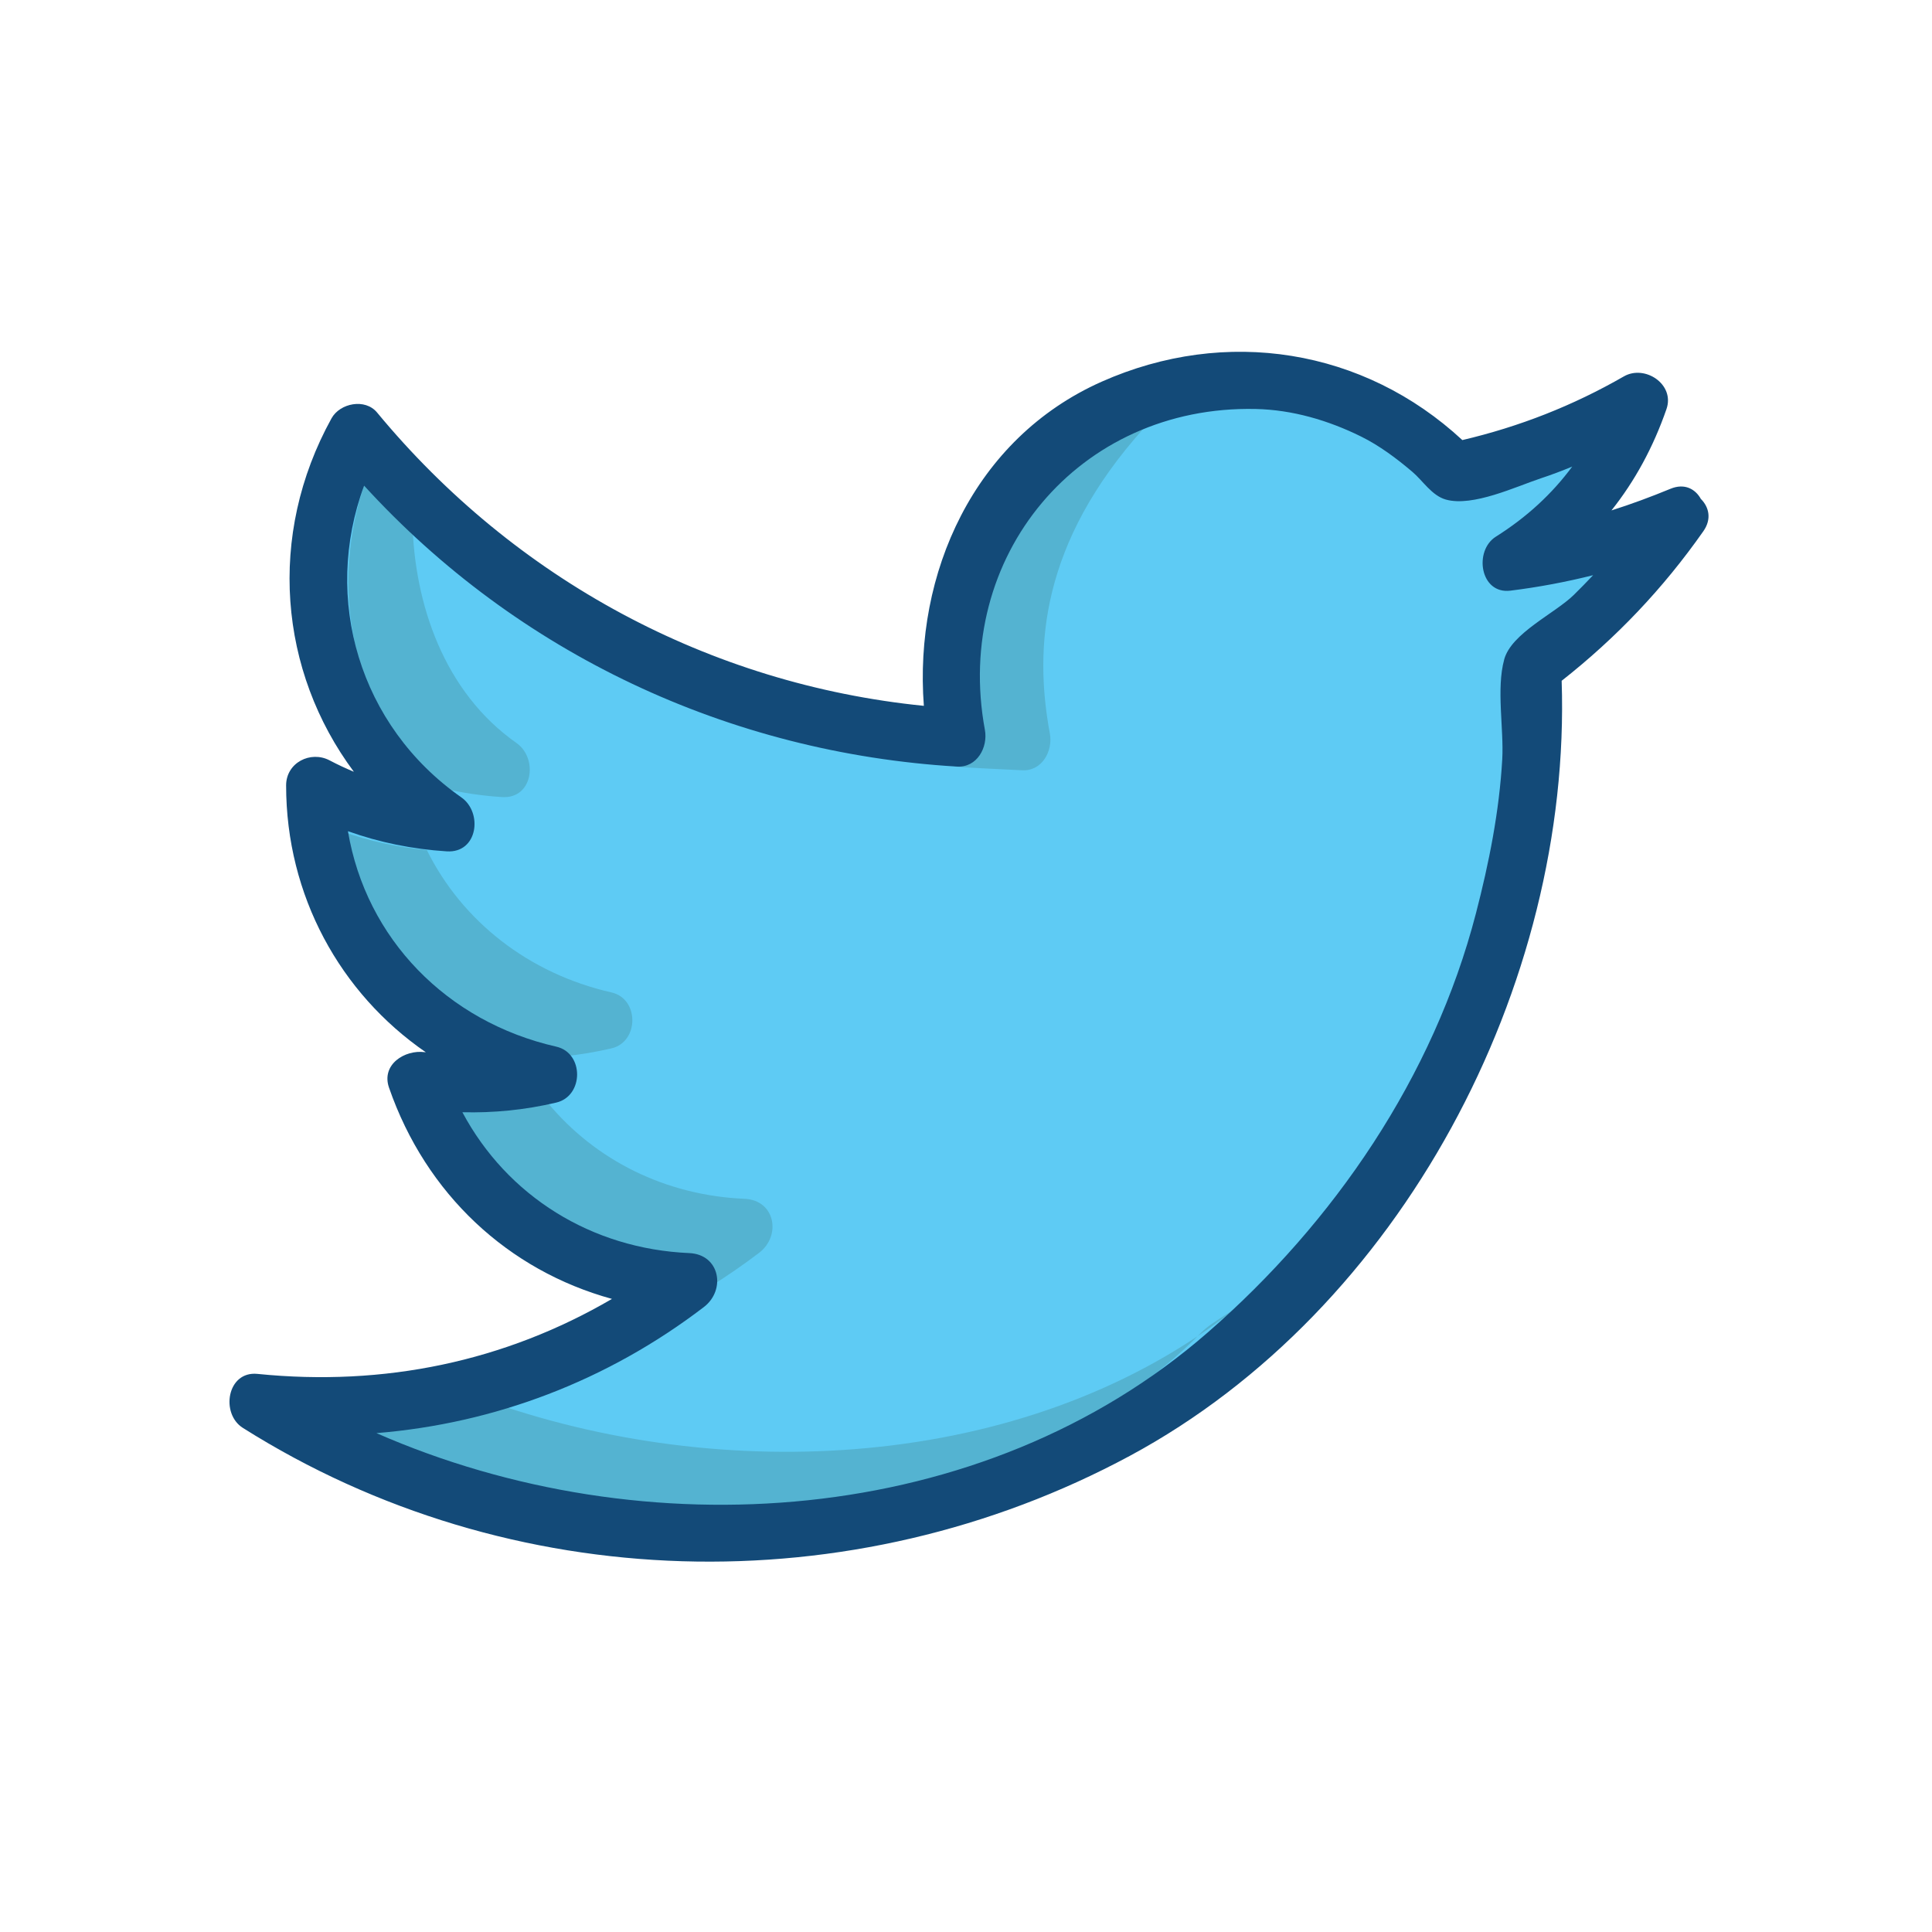
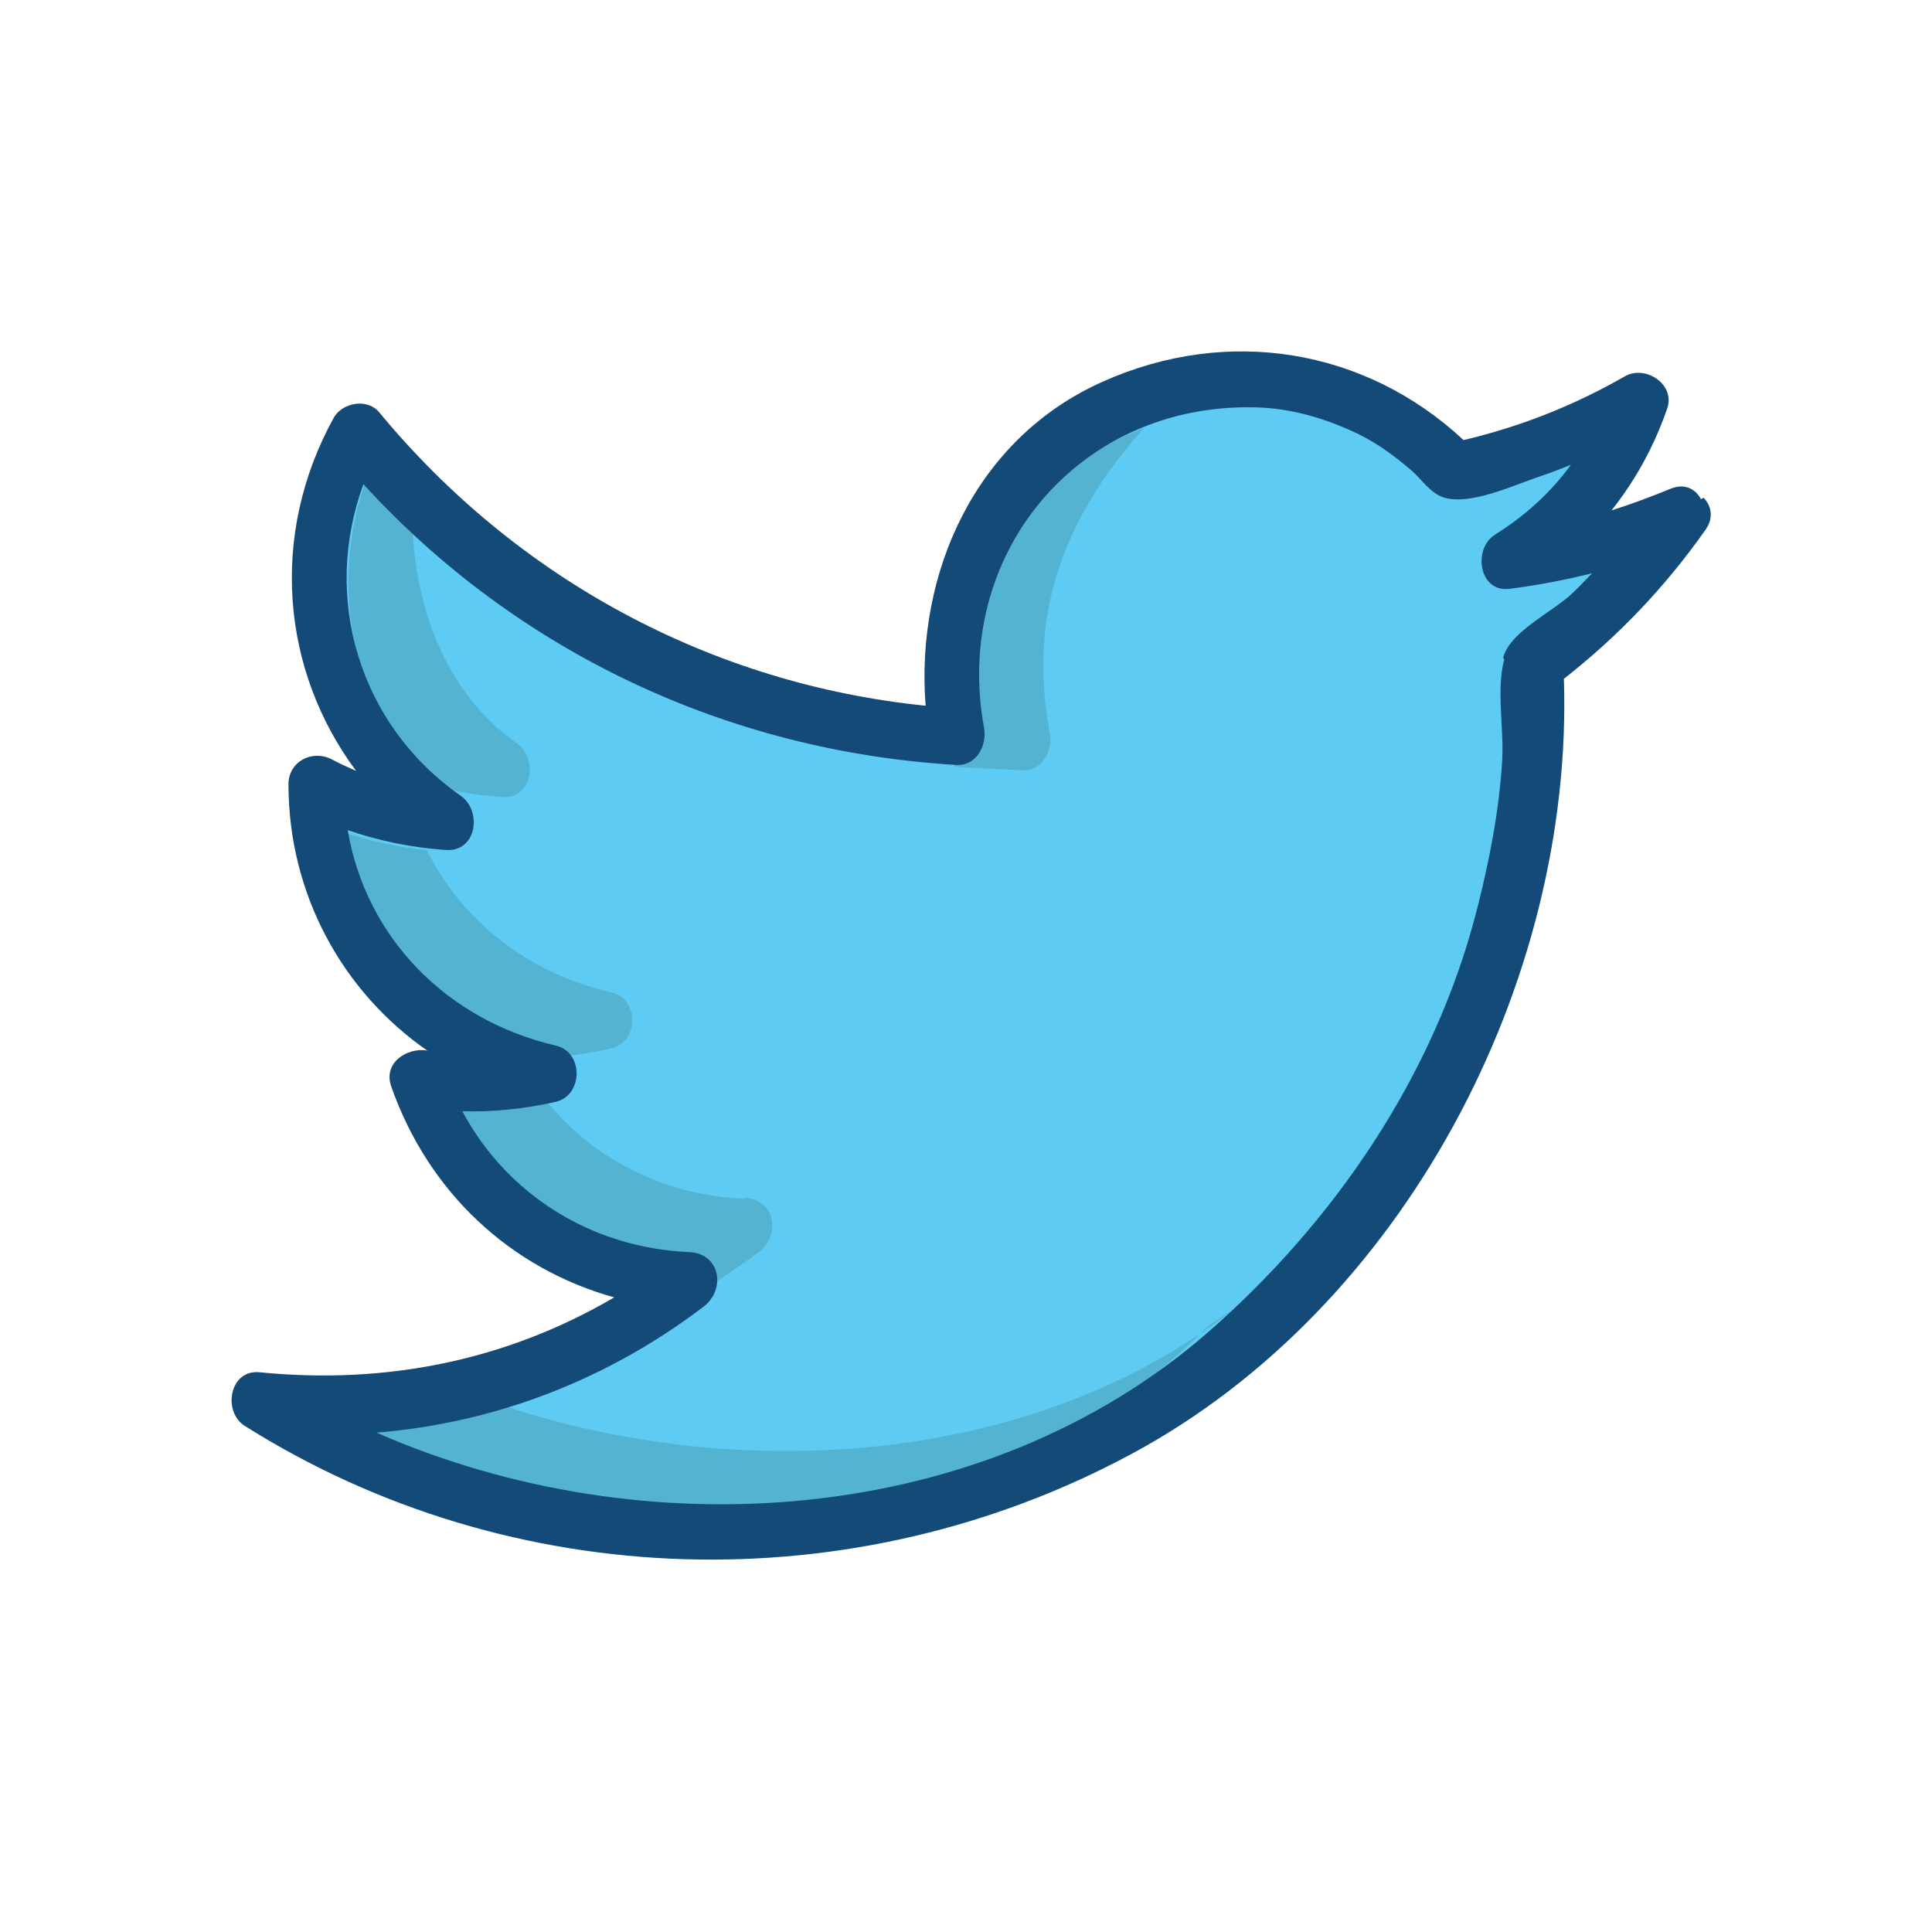
- <svg xmlns="http://www.w3.org/2000/svg" version="1.1" width="32" height="32" viewBox="0 0 32 32">
-   <path fill="rgb(94, 203, 244)" d="M26.346 9.449c-0.447 0.112-0.904 0.198-1.359 0.254-0.241 0.030-0.33-0.163-0.352-0.242-0.048-0.165-0.007-0.398 0.163-0.505 0.513-0.323 0.946-0.721 1.286-1.182l0.17-0.23-0.265 0.109c-0.183 0.075-0.35 0.137-0.508 0.19-0.085 0.028-0.181 0.064-0.285 0.103-0.326 0.122-0.732 0.274-1.051 0.274-0.072 0-0.138-0.008-0.195-0.024-0.138-0.038-0.25-0.159-0.358-0.276-0.054-0.058-0.11-0.119-0.169-0.169-0.326-0.277-0.592-0.46-0.865-0.595-0.598-0.296-1.197-0.452-1.78-0.464-1.431-0.031-2.747 0.556-3.617 1.601-0.859 1.033-1.205 2.421-0.948 3.809 0.026 0.138-0.012 0.288-0.097 0.391-0.047 0.056-0.13 0.123-0.259 0.123l-0.023-0.001c-3.777-0.227-7.245-1.87-9.764-4.627l-0.088-0.097-0.046 0.123c-0.723 1.951-0.064 4.064 1.639 5.256 0.175 0.122 0.215 0.351 0.164 0.514-0.050 0.16-0.179 0.246-0.355 0.235-0.569-0.037-1.097-0.145-1.615-0.33l-0.128-0.046 0.023 0.135c0.305 1.818 1.651 3.21 3.512 3.633 0.207 0.047 0.282 0.234 0.282 0.38 0.001 0.149-0.073 0.34-0.283 0.389-0.501 0.118-1.005 0.169-1.535 0.158l-0.137-0.003 0.064 0.12c0.756 1.416 2.186 2.303 3.824 2.374 0.185 0.008 0.319 0.102 0.368 0.258 0.055 0.174-0.014 0.372-0.171 0.492-1.564 1.196-3.425 1.912-5.38 2.072l-0.316 0.026 0.29 0.127c1.781 0.781 3.764 1.194 5.736 1.194 3.109 0 5.993-1.021 8.119-2.875 2.213-1.929 3.799-4.408 4.466-6.98 0.256-0.988 0.395-1.804 0.438-2.569 0.011-0.191-0-0.398-0.012-0.618-0.019-0.356-0.039-0.724 0.041-1.016 0.072-0.263 0.409-0.498 0.707-0.706 0.161-0.113 0.314-0.219 0.424-0.327s0.218-0.218 0.323-0.329l0.189-0.2-0.266 0.067z" />
-   <path fill="rgb(84, 179, 209)" d="M10.129 16.438c-1.374-0.312-2.476-1.181-3.059-2.358-0.492-0.049-0.96-0.15-1.414-0.312 0.299 1.78 1.638 3.157 3.451 3.569 0.107 0.024 0.188 0.082 0.245 0.157 0.257-0.026 0.515-0.069 0.777-0.13 0.457-0.108 0.462-0.821 0-0.926z" />
-   <path fill="rgb(84, 179, 209)" d="M8.557 12.308c-1.204-0.843-1.697-2.312-1.726-3.672-0.256-0.242-0.507-0.49-0.746-0.752-0.666 1.796-0.286 3.969 1.256 5.175 0.315 0.072 0.638 0.122 0.973 0.143 0.516 0.033 0.601-0.643 0.242-0.894z" />
-   <path fill="rgb(84, 179, 209)" d="M17.389 12.151c-0.263-1.422-0.158-3.151 1.561-5.063-2.847 1.122-3.346 3.812-3.14 5.609 0.202 0.020 0.912 0.049 1.116 0.061 0.334 0.020 0.516-0.32 0.463-0.608z" />
-   <path fill="rgb(84, 179, 209)" d="M12.331 19.856c-1.305-0.056-2.467-0.636-3.256-1.587-0.514 0.118-1.015 0.165-1.523 0.154 0.741 1.388 2.139 2.262 3.757 2.332 0.346 0.015 0.503 0.291 0.454 0.555 0.276-0.173 0.547-0.359 0.811-0.56 0.369-0.282 0.268-0.872-0.242-0.894z" />
-   <path fill="rgb(84, 179, 209)" d="M8.365 23.302c-0.724 0.226-1.473 0.372-2.236 0.435 4.345 2.293 10.702 1.472 13.77-1.668 0.186-0.19 0.555-0.356 0.747-0.542-3.287 2.735-8.254 3.105-12.281 1.775z" />
-   <path fill="rgb(19, 74, 120)" d="M28.175 8.27c-0.091-0.169-0.271-0.272-0.507-0.174-0.323 0.133-0.648 0.254-0.977 0.358 0.389-0.489 0.692-1.047 0.911-1.678 0.143-0.411-0.358-0.741-0.705-0.542-0.848 0.487-1.731 0.833-2.676 1.055-1.633-1.514-3.916-1.881-5.974-0.967-2.118 0.941-3.112 3.182-2.945 5.369-3.554-0.358-6.771-2.095-9.057-4.859-0.197-0.238-0.614-0.156-0.754 0.097-1.072 1.941-0.87 4.188 0.37 5.854-0.134-0.056-0.267-0.118-0.4-0.188-0.318-0.168-0.722 0.038-0.722 0.414 0 1.825 0.896 3.443 2.314 4.42-0.006-0.001-0.013-0.001-0.019-0.002-0.328-0.044-0.725 0.204-0.59 0.59 0.612 1.764 1.974 3.025 3.692 3.497-1.774 1.036-3.768 1.455-5.872 1.242-0.504-0.051-0.615 0.659-0.242 0.894 4.425 2.794 10.086 2.942 14.691 0.464 4.494-2.419 7.321-7.792 7.153-12.838 0.905-0.712 1.68-1.527 2.346-2.476 0.142-0.202 0.094-0.398-0.035-0.531zM24.914 10.925c-0.133 0.483-0.004 1.147-0.032 1.65-0.049 0.865-0.219 1.717-0.436 2.554-0.703 2.709-2.346 5.114-4.441 6.94-3.726 3.248-9.342 3.609-13.77 1.668 1.959-0.16 3.821-0.864 5.423-2.088 0.369-0.282 0.268-0.872-0.242-0.894-1.618-0.070-3.016-0.944-3.757-2.332 0.518 0.011 1.029-0.037 1.555-0.161 0.457-0.108 0.462-0.821 0-0.926-1.812-0.412-3.152-1.789-3.451-3.569 0.523 0.187 1.062 0.297 1.636 0.334 0.516 0.033 0.601-0.643 0.242-0.894-1.692-1.184-2.303-3.292-1.61-5.163 2.538 2.779 6.043 4.427 9.819 4.653 0.334 0.020 0.516-0.32 0.463-0.608-0.532-2.872 1.553-5.379 4.484-5.315 0.609 0.013 1.204 0.188 1.746 0.456 0.309 0.153 0.587 0.362 0.849 0.584 0.176 0.149 0.324 0.396 0.558 0.461 0.447 0.123 1.157-0.215 1.578-0.355 0.173-0.057 0.344-0.122 0.513-0.192-0.336 0.454-0.755 0.84-1.265 1.161-0.368 0.232-0.263 0.957 0.242 0.894 0.467-0.058 0.922-0.144 1.369-0.256-0.104 0.11-0.211 0.22-0.32 0.327-0.318 0.31-1.033 0.632-1.153 1.069z" />
+ <svg xmlns="http://www.w3.org/2000/svg" viewBox="0 0 32 32" width="100%" height="100%" preserveAspectRatio="none">
+   <path fill="#5ECBF4" d="M26.346 9.45c-.447.11-.904.197-1.36.253-.24.03-.33-.163-.35-.242-.05-.16-.008-.39.162-.5.513-.32.946-.72 1.286-1.18l.17-.23-.265.11c-.19.08-.35.14-.51.19-.09.03-.18.07-.29.1-.33.12-.73.28-1.05.28-.08 0-.14 0-.2-.02-.14-.04-.25-.16-.36-.27-.06-.05-.11-.12-.17-.17-.33-.27-.59-.46-.87-.59-.6-.29-1.2-.45-1.78-.46-1.43-.03-2.75.56-3.62 1.6-.86 1.04-1.21 2.43-.95 3.81.02.14-.01.29-.1.39-.05.06-.13.13-.26.13h-.02c-3.77-.24-7.23-1.88-9.75-4.64l-.09-.1-.05.126c-.72 1.95-.06 4.063 1.64 5.255.18.12.22.35.17.51-.05.16-.18.24-.36.23-.57-.04-1.1-.146-1.616-.33l-.13-.047.025.136C5.96 15.606 7.3 17 9.16 17.42c.21.048.28.235.28.38 0 .15-.07.34-.28.39-.5.118-1.003.17-1.533.158H7.5l.064.12c.75 1.41 2.18 2.3 3.82 2.37.18.01.32.1.37.26.05.17-.02.37-.18.49-1.565 1.194-3.426 1.91-5.38 2.07l-.317.026.29.13c1.786.78 3.77 1.19 5.74 1.19 3.11 0 5.994-1.02 8.12-2.87 2.213-1.93 3.8-4.41 4.466-6.98.255-.99.394-1.804.437-2.57.01-.19 0-.397-.01-.617-.02-.357-.04-.725.04-1.017.07-.263.41-.5.706-.706.16-.112.314-.22.424-.326s.22-.22.323-.33l.19-.2-.265.07z" />
+   <path fill="#54B3D1" d="M10.13 16.438c-1.375-.312-2.477-1.18-3.06-2.358-.492-.05-.96-.15-1.414-.312.3 1.78 1.638 3.157 3.45 3.57.108.023.19.08.246.156.257-.026.515-.07.777-.13.45-.108.46-.82 0-.926zm-1.573-4.13C7.353 11.465 6.86 9.996 6.83 8.636c-.255-.242-.506-.49-.745-.752C5.42 9.68 5.8 11.854 7.34 13.06c.316.07.64.12.974.142.516.033.6-.643.242-.894zm8.833-.158c-.264-1.42-.16-3.15 1.56-5.062-2.847 1.122-3.346 3.812-3.14 5.61.202.02.912.048 1.116.06.334.02.516-.32.463-.608zm-5.06 7.706c-1.304-.056-2.466-.636-3.255-1.587-.514.11-1.015.16-1.523.15.74 1.39 2.14 2.26 3.757 2.33.34.01.5.29.45.55.27-.18.54-.36.81-.56.37-.29.27-.88-.24-.9zm-3.965 3.446c-.724.226-1.473.372-2.236.435 4.34 2.293 10.7 1.472 13.77-1.668.18-.19.55-.36.74-.55-3.29 2.73-8.26 3.1-12.28 1.77z" />
+   <path fill="#134A78" d="M28.175 8.27c-.09-.17-.27-.272-.507-.174-.323.133-.648.254-.977.358.39-.49.7-1.047.92-1.678.15-.41-.36-.74-.7-.542-.85.487-1.73.833-2.67 1.055-1.63-1.52-3.91-1.89-5.97-.97-2.12.94-3.11 3.18-2.94 5.37-3.55-.36-6.77-2.1-9.05-4.86-.196-.24-.613-.16-.753.09-1.07 1.94-.87 4.18.37 5.85-.134-.06-.267-.12-.4-.19-.32-.17-.72.03-.72.41 0 1.82.894 3.44 2.31 4.42l-.02-.01c-.325-.05-.722.2-.59.59.615 1.76 1.977 3.02 3.695 3.5-1.775 1.04-3.77 1.45-5.873 1.24-.505-.05-.616.66-.243.89 4.427 2.79 10.088 2.94 14.69.46 4.497-2.42 7.32-7.79 7.156-12.836.906-.71 1.68-1.523 2.347-2.47.14-.2.094-.4-.035-.53zm-3.26 2.655c-.134.483-.005 1.147-.033 1.65-.05.865-.22 1.717-.436 2.554-.703 2.7-2.346 5.11-4.44 6.94-3.727 3.24-9.343 3.6-13.77 1.66 1.958-.16 3.82-.87 5.422-2.09.37-.29.268-.88-.242-.9-1.618-.07-3.016-.95-3.757-2.33.51.01 1.02-.04 1.55-.16.45-.11.46-.82 0-.93-1.81-.42-3.15-1.79-3.45-3.57.52.18 1.06.29 1.63.33.51.03.6-.65.24-.9C5.94 12 5.33 9.89 6.02 8.02c2.54 2.78 6.04 4.426 9.82 4.65.33.02.51-.32.46-.61-.53-2.87 1.55-5.38 4.48-5.313.61.01 1.2.19 1.74.453.31.154.59.363.85.585.177.15.325.395.56.46.446.123 1.156-.215 1.577-.355.173-.058.344-.123.513-.193-.33.455-.75.84-1.26 1.16-.37.234-.264.96.24.896.468-.06.923-.146 1.37-.258-.104.11-.21.22-.32.325-.32.31-1.033.632-1.153 1.07z" />
</svg>
